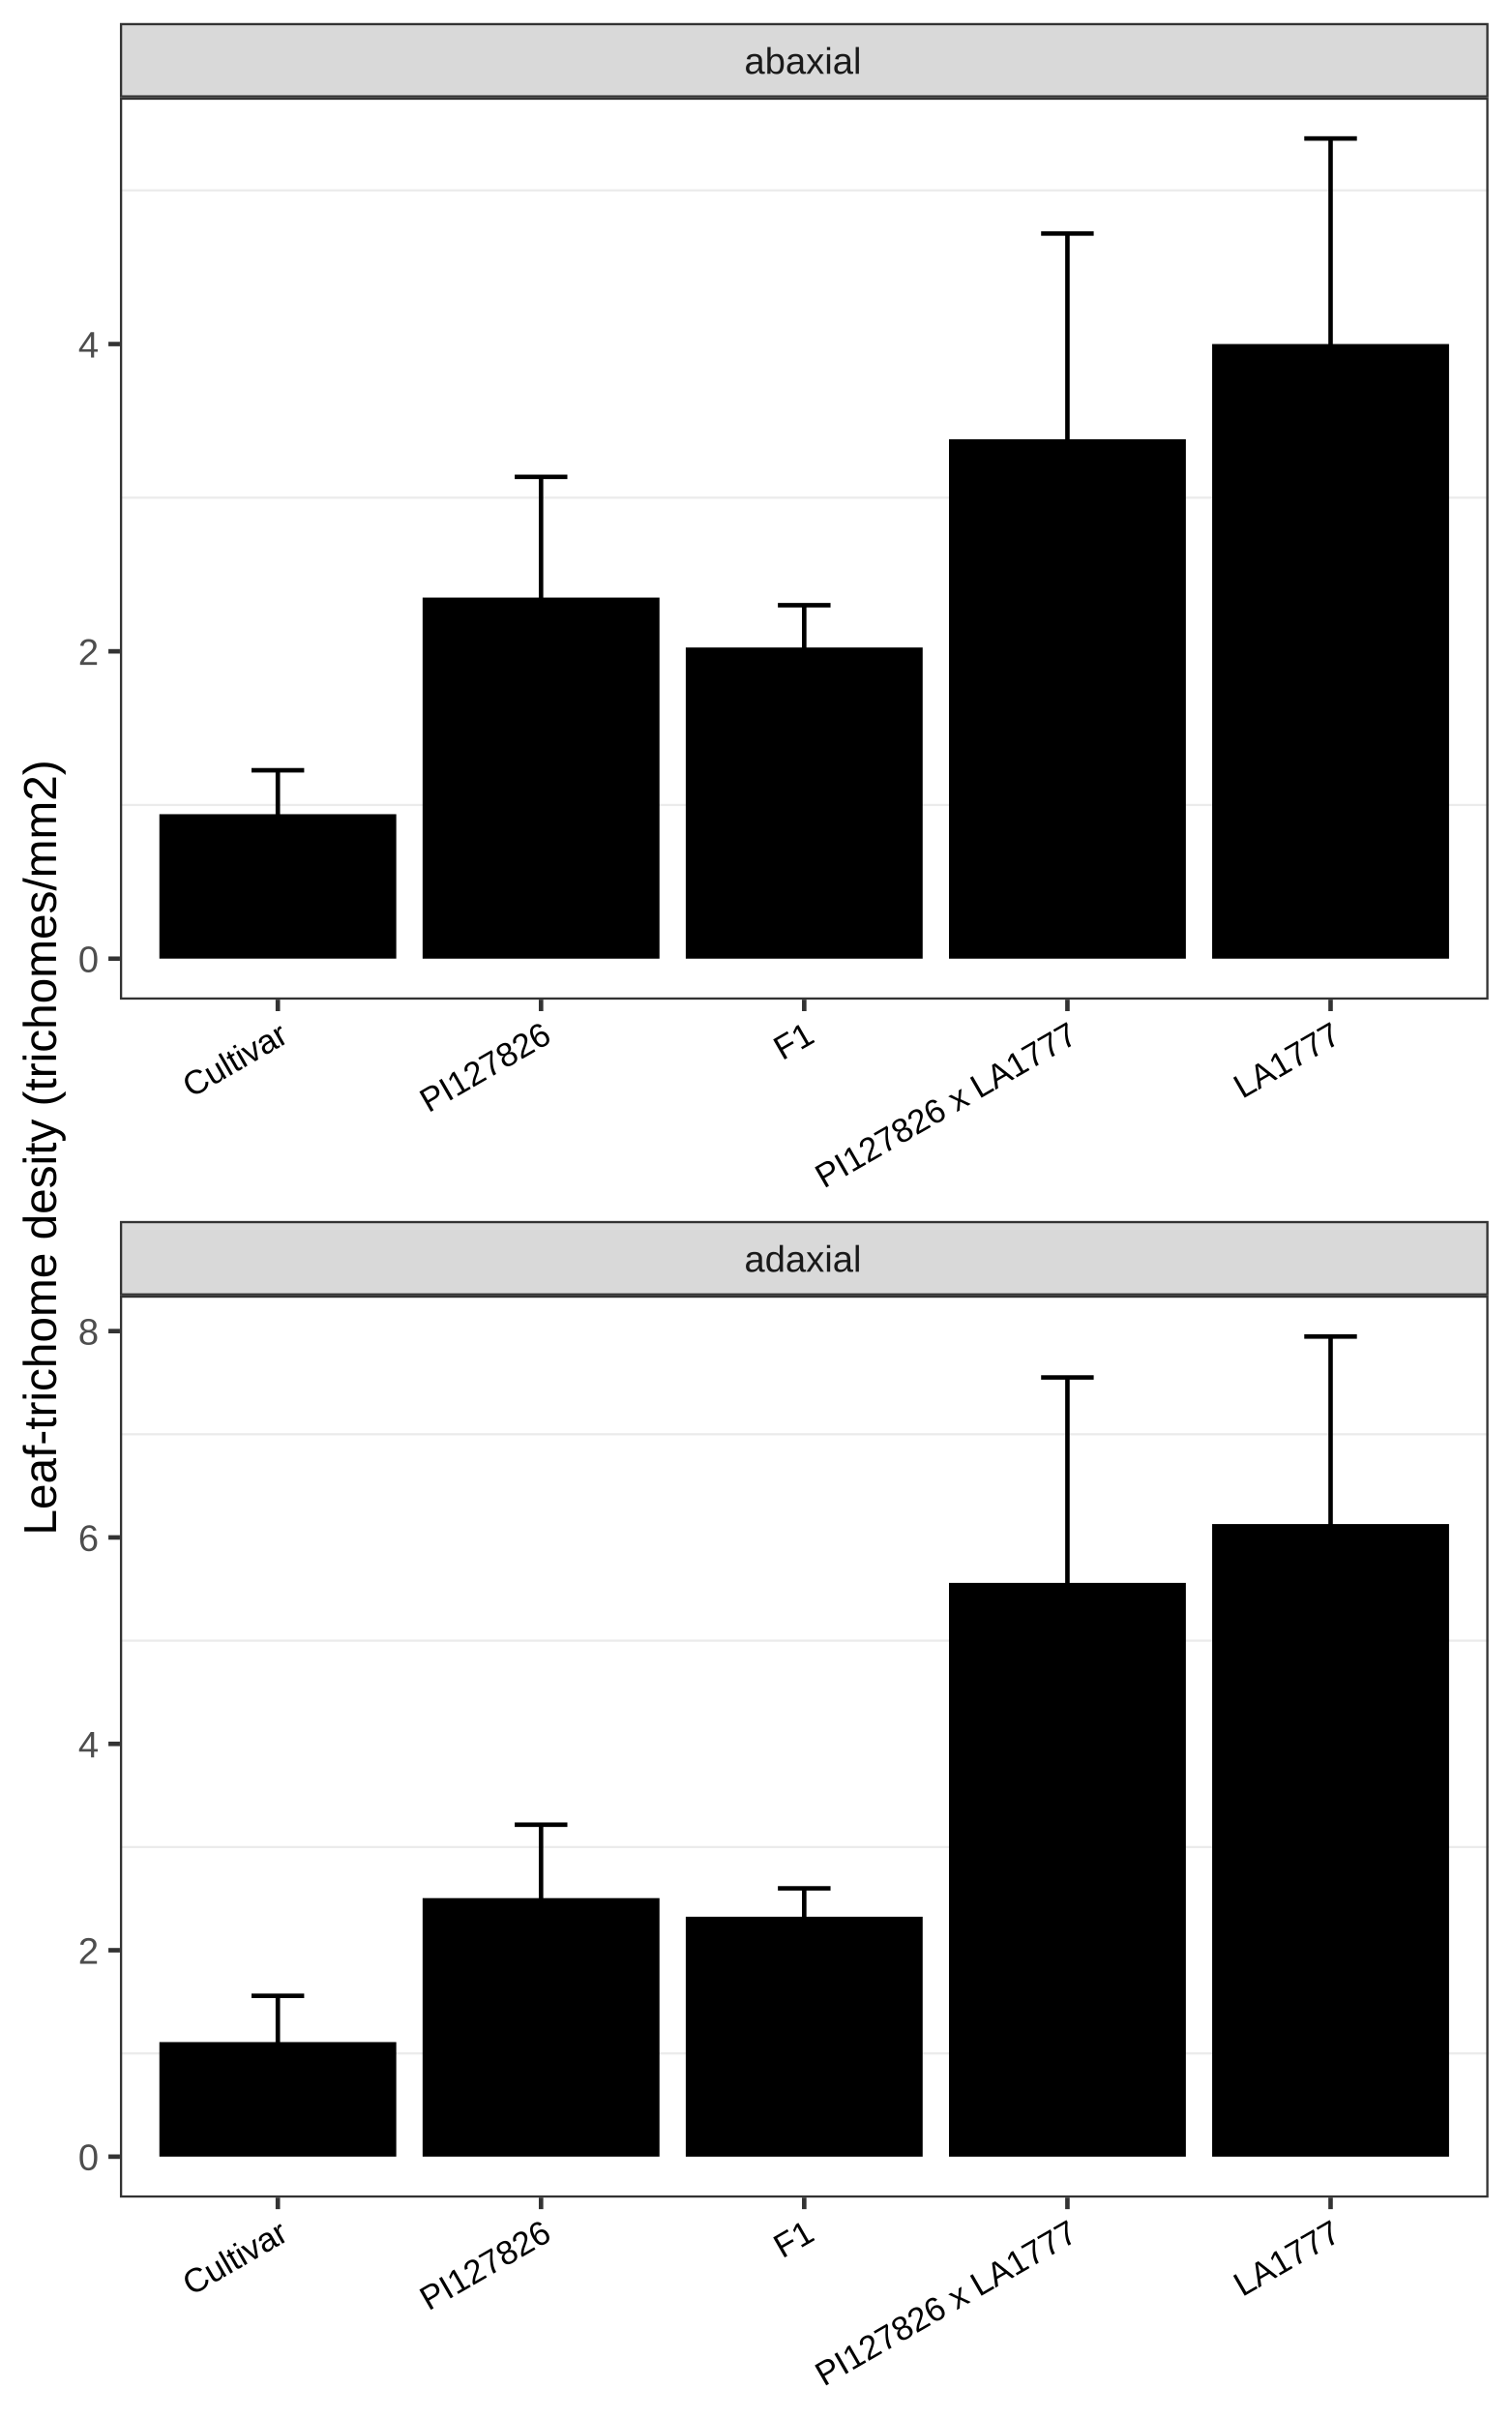
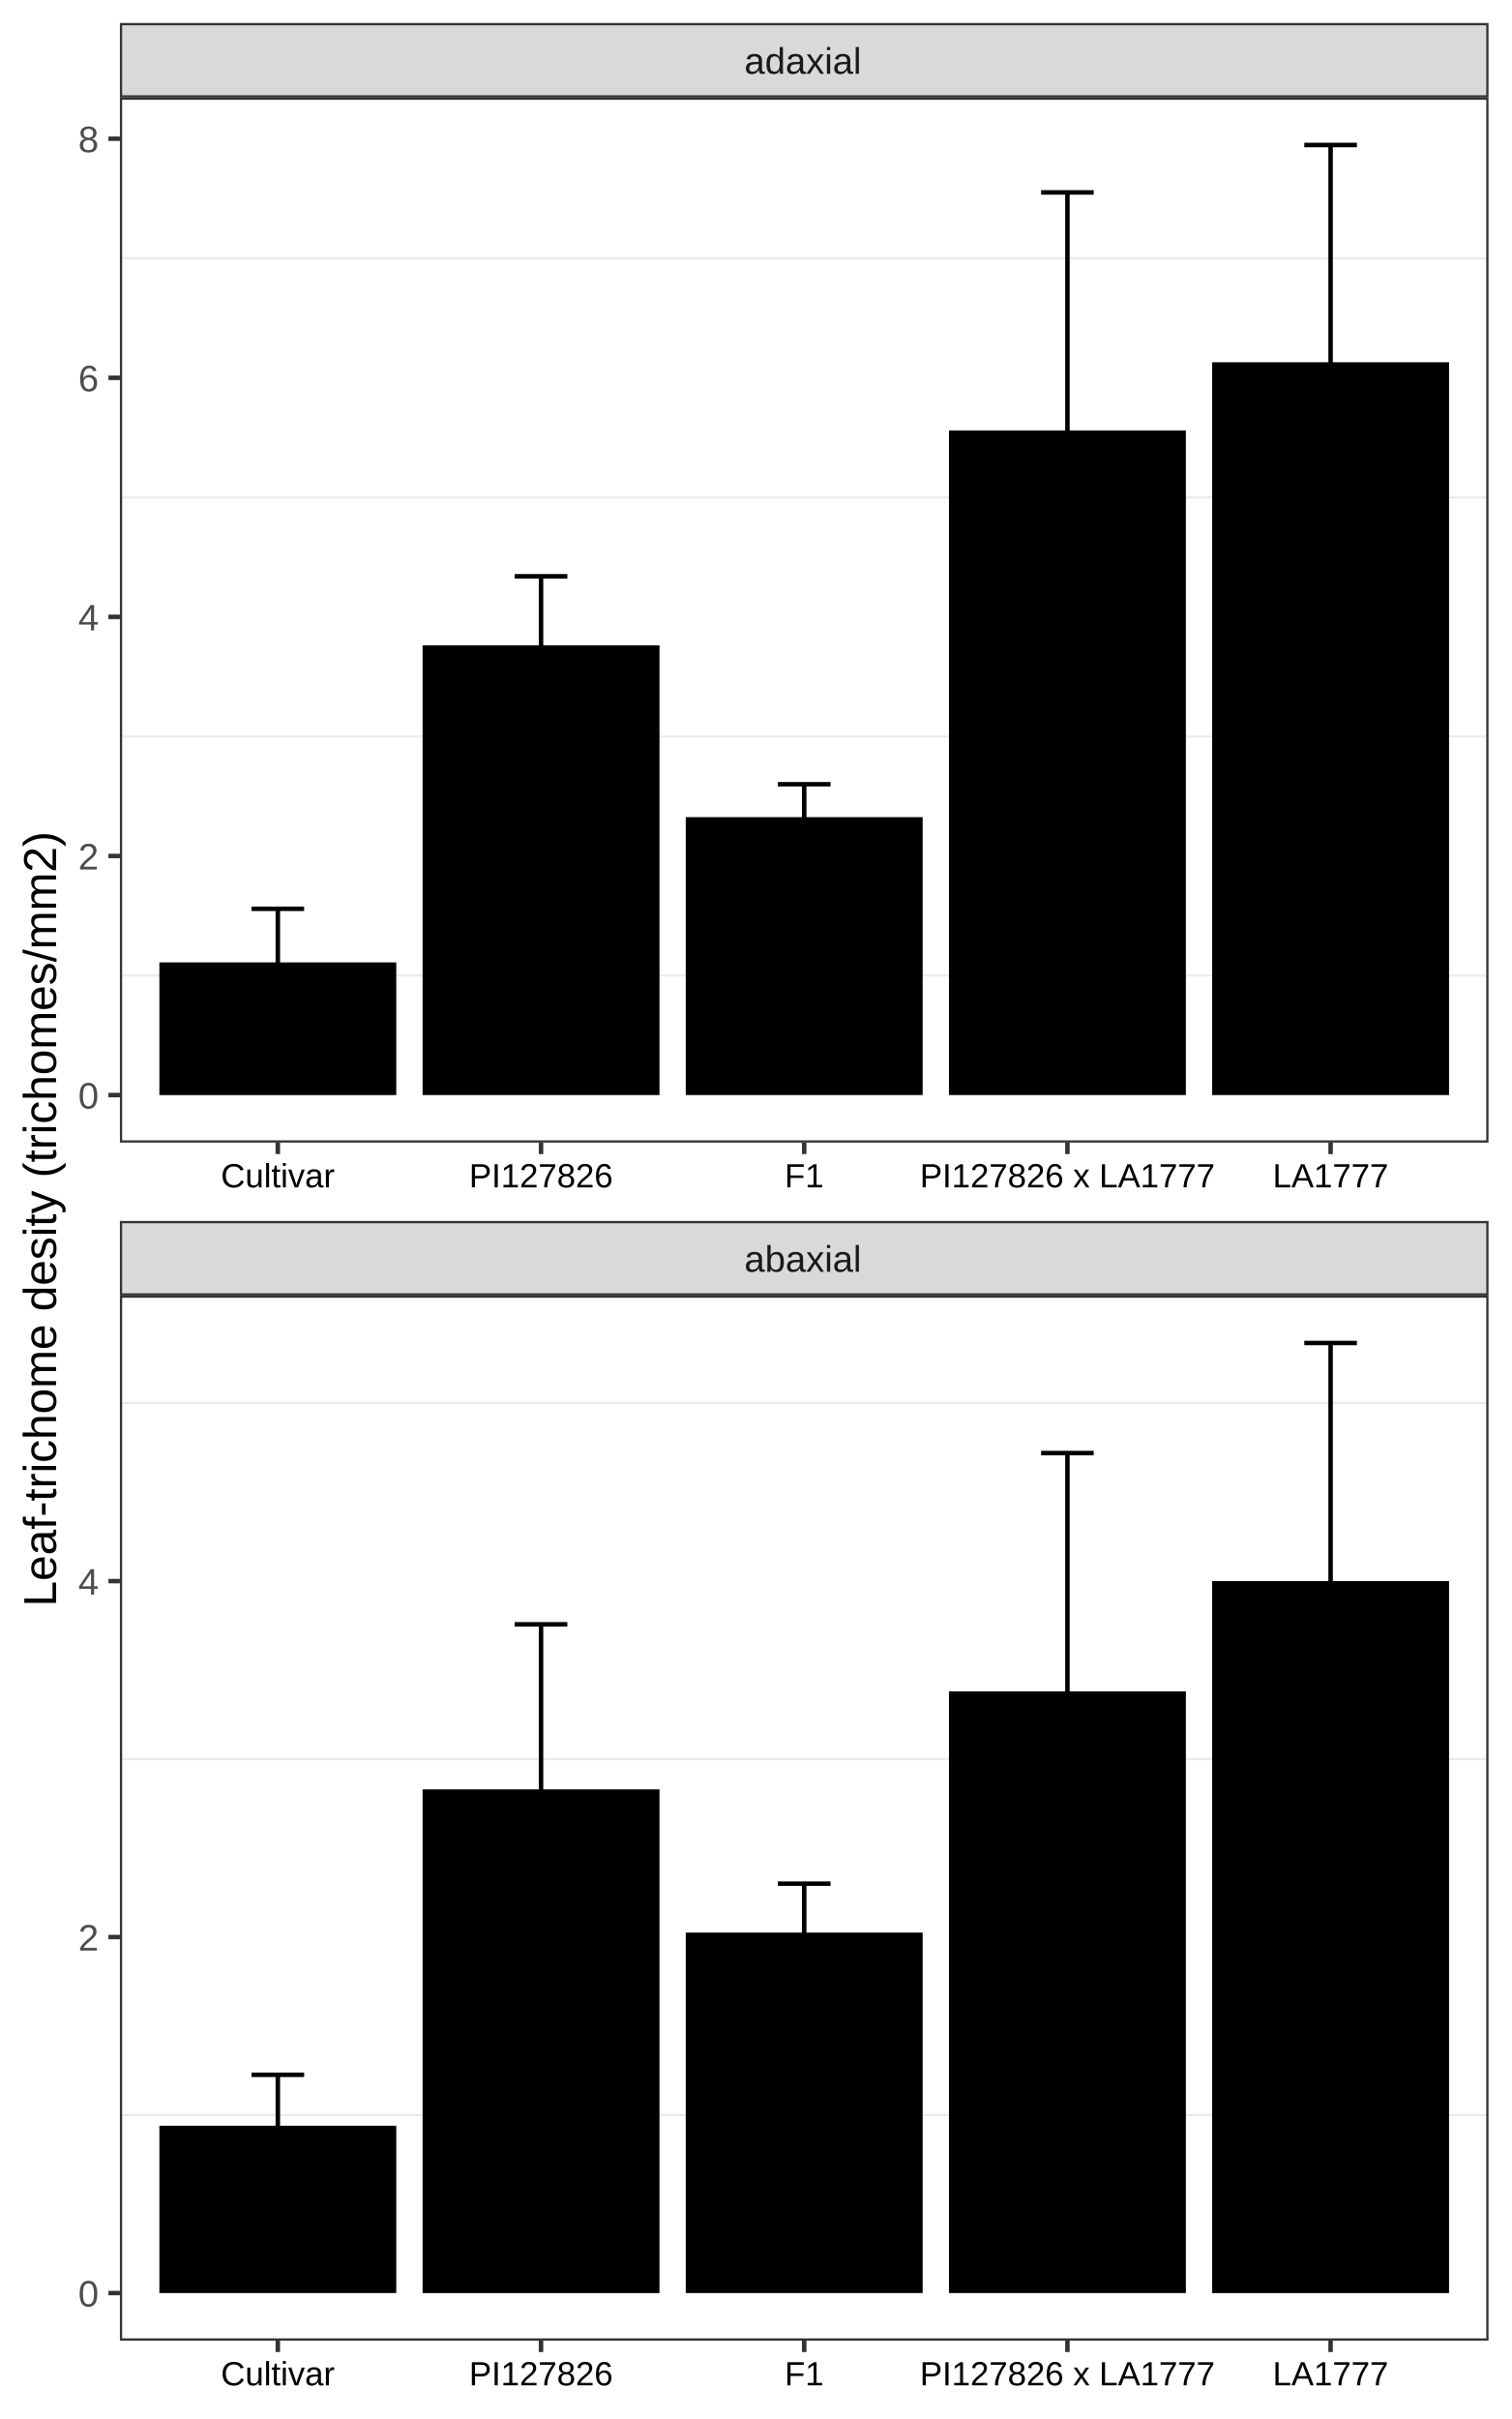
<svg xmlns="http://www.w3.org/2000/svg" viewBox="0 0 360.00 576.00">
  <defs>
    <style type="text/css">
    line, polyline, polygon, path, rect, circle {
      fill: none;
      stroke: #000000;
      stroke-linecap: round;
      stroke-linejoin: round;
      stroke-miterlimit: 10.00;
    }
  </style>
  </defs>
  <rect width="100%" height="100%" style="stroke: none; fill: #FFFFFF;" />
  <rect x="0.00" y="0.00" width="360.00" height="576.00" style="stroke-width: 1.07; stroke: #FFFFFF; fill: #FFFFFF;" />
  <defs>
-     <clipPath id="cpMjguNTZ8MzU0LjUyfDIzOC4wM3wyMy4yMg==">
-       <rect x="28.56" y="23.22" width="325.96" height="214.81" />
+     <clipPath id="cpMjguNTZ8MzU0LjUyfDI3Mi4wNnwyMy4yMg==">
+       <rect x="28.56" y="23.22" width="325.96" height="248.85" />
    </clipPath>
  </defs>
-   <rect x="28.56" y="23.22" width="325.96" height="214.81" style="stroke-width: 1.07; stroke: none; fill: #FFFFFF;" clip-path="url(#cpMjguNTZ8MzU0LjUyfDIzOC4wM3wyMy4yMg==)" />
-   <polyline points="28.56,191.68 354.52,191.68 " style="stroke-width: 0.53; stroke: #EBEBEB; stroke-linecap: butt;" clip-path="url(#cpMjguNTZ8MzU0LjUyfDIzOC4wM3wyMy4yMg==)" />
-   <polyline points="28.56,118.50 354.52,118.50 " style="stroke-width: 0.53; stroke: #EBEBEB; stroke-linecap: butt;" clip-path="url(#cpMjguNTZ8MzU0LjUyfDIzOC4wM3wyMy4yMg==)" />
-   <polyline points="28.56,45.33 354.52,45.33 " style="stroke-width: 0.53; stroke: #EBEBEB; stroke-linecap: butt;" clip-path="url(#cpMjguNTZ8MzU0LjUyfDIzOC4wM3wyMy4yMg==)" />
-   <rect x="37.96" y="193.87" width="56.42" height="34.39" style="stroke-width: 1.07; stroke: none; stroke-linecap: butt; fill: #000000;" clip-path="url(#cpMjguNTZ8MzU0LjUyfDIzOC4wM3wyMy4yMg==)" />
-   <rect x="100.65" y="142.29" width="56.42" height="85.98" style="stroke-width: 1.07; stroke: none; stroke-linecap: butt; fill: #000000;" clip-path="url(#cpMjguNTZ8MzU0LjUyfDIzOC4wM3wyMy4yMg==)" />
-   <rect x="163.33" y="154.18" width="56.42" height="74.09" style="stroke-width: 1.07; stroke: none; stroke-linecap: butt; fill: #000000;" clip-path="url(#cpMjguNTZ8MzU0LjUyfDIzOC4wM3wyMy4yMg==)" />
-   <rect x="226.02" y="104.60" width="56.42" height="123.67" style="stroke-width: 1.07; stroke: none; stroke-linecap: butt; fill: #000000;" clip-path="url(#cpMjguNTZ8MzU0LjUyfDIzOC4wM3wyMy4yMg==)" />
-   <rect x="288.70" y="81.92" width="56.42" height="146.35" style="stroke-width: 1.07; stroke: none; stroke-linecap: butt; fill: #000000;" clip-path="url(#cpMjguNTZ8MzU0LjUyfDIzOC4wM3wyMy4yMg==)" />
-   <polyline points="59.90,183.41 72.44,183.41 " style="stroke-width: 1.07; stroke-linecap: butt;" clip-path="url(#cpMjguNTZ8MzU0LjUyfDIzOC4wM3wyMy4yMg==)" />
-   <polyline points="66.17,183.41 66.17,204.34 " style="stroke-width: 1.07; stroke-linecap: butt;" clip-path="url(#cpMjguNTZ8MzU0LjUyfDIzOC4wM3wyMy4yMg==)" />
-   <polyline points="59.90,204.34 72.44,204.34 " style="stroke-width: 1.07; stroke-linecap: butt;" clip-path="url(#cpMjguNTZ8MzU0LjUyfDIzOC4wM3wyMy4yMg==)" />
-   <polyline points="122.59,113.55 135.13,113.55 " style="stroke-width: 1.07; stroke-linecap: butt;" clip-path="url(#cpMjguNTZ8MzU0LjUyfDIzOC4wM3wyMy4yMg==)" />
-   <polyline points="128.86,113.55 128.86,171.02 " style="stroke-width: 1.07; stroke-linecap: butt;" clip-path="url(#cpMjguNTZ8MzU0LjUyfDIzOC4wM3wyMy4yMg==)" />
-   <polyline points="122.59,171.02 135.13,171.02 " style="stroke-width: 1.07; stroke-linecap: butt;" clip-path="url(#cpMjguNTZ8MzU0LjUyfDIzOC4wM3wyMy4yMg==)" />
-   <polyline points="185.27,144.11 197.81,144.11 " style="stroke-width: 1.07; stroke-linecap: butt;" clip-path="url(#cpMjguNTZ8MzU0LjUyfDIzOC4wM3wyMy4yMg==)" />
-   <polyline points="191.54,144.11 191.54,164.24 " style="stroke-width: 1.07; stroke-linecap: butt;" clip-path="url(#cpMjguNTZ8MzU0LjUyfDIzOC4wM3wyMy4yMg==)" />
-   <polyline points="185.27,164.24 197.81,164.24 " style="stroke-width: 1.07; stroke-linecap: butt;" clip-path="url(#cpMjguNTZ8MzU0LjUyfDIzOC4wM3wyMy4yMg==)" />
-   <polyline points="247.96,55.61 260.49,55.61 " style="stroke-width: 1.07; stroke-linecap: butt;" clip-path="url(#cpMjguNTZ8MzU0LjUyfDIzOC4wM3wyMy4yMg==)" />
-   <polyline points="254.23,55.61 254.23,153.59 " style="stroke-width: 1.07; stroke-linecap: butt;" clip-path="url(#cpMjguNTZ8MzU0LjUyfDIzOC4wM3wyMy4yMg==)" />
-   <polyline points="247.96,153.59 260.49,153.59 " style="stroke-width: 1.07; stroke-linecap: butt;" clip-path="url(#cpMjguNTZ8MzU0LjUyfDIzOC4wM3wyMy4yMg==)" />
-   <polyline points="310.64,32.98 323.18,32.98 " style="stroke-width: 1.07; stroke-linecap: butt;" clip-path="url(#cpMjguNTZ8MzU0LjUyfDIzOC4wM3wyMy4yMg==)" />
-   <polyline points="316.91,32.98 316.91,130.85 " style="stroke-width: 1.07; stroke-linecap: butt;" clip-path="url(#cpMjguNTZ8MzU0LjUyfDIzOC4wM3wyMy4yMg==)" />
-   <polyline points="310.64,130.85 323.18,130.85 " style="stroke-width: 1.07; stroke-linecap: butt;" clip-path="url(#cpMjguNTZ8MzU0LjUyfDIzOC4wM3wyMy4yMg==)" />
-   <rect x="28.56" y="23.22" width="325.96" height="214.81" style="stroke-width: 1.07; stroke: #333333;" clip-path="url(#cpMjguNTZ8MzU0LjUyfDIzOC4wM3wyMy4yMg==)" />
+   <rect x="28.56" y="23.22" width="325.96" height="248.85" style="stroke-width: 1.07; stroke: none; fill: #FFFFFF;" clip-path="url(#cpMjguNTZ8MzU0LjUyfDI3Mi4wNnwyMy4yMg==)" />
+   <polyline points="28.56,232.29 354.52,232.29 " style="stroke-width: 0.53; stroke: #EBEBEB; stroke-linecap: butt;" clip-path="url(#cpMjguNTZ8MzU0LjUyfDI3Mi4wNnwyMy4yMg==)" />
+   <polyline points="28.56,175.36 354.52,175.36 " style="stroke-width: 0.53; stroke: #EBEBEB; stroke-linecap: butt;" clip-path="url(#cpMjguNTZ8MzU0LjUyfDI3Mi4wNnwyMy4yMg==)" />
+   <polyline points="28.56,118.43 354.52,118.43 " style="stroke-width: 0.53; stroke: #EBEBEB; stroke-linecap: butt;" clip-path="url(#cpMjguNTZ8MzU0LjUyfDI3Mi4wNnwyMy4yMg==)" />
+   <polyline points="28.56,61.50 354.52,61.50 " style="stroke-width: 0.53; stroke: #EBEBEB; stroke-linecap: butt;" clip-path="url(#cpMjguNTZ8MzU0LjUyfDI3Mi4wNnwyMy4yMg==)" />
+   <rect x="37.96" y="229.16" width="56.42" height="31.60" style="stroke-width: 1.07; stroke: none; stroke-linecap: butt; fill: #000000;" clip-path="url(#cpMjguNTZ8MzU0LjUyfDI3Mi4wNnwyMy4yMg==)" />
+   <rect x="100.65" y="153.65" width="56.42" height="107.10" style="stroke-width: 1.07; stroke: none; stroke-linecap: butt; fill: #000000;" clip-path="url(#cpMjguNTZ8MzU0LjUyfDI3Mi4wNnwyMy4yMg==)" />
+   <rect x="163.33" y="194.57" width="56.42" height="66.18" style="stroke-width: 1.07; stroke: none; stroke-linecap: butt; fill: #000000;" clip-path="url(#cpMjguNTZ8MzU0LjUyfDI3Mi4wNnwyMy4yMg==)" />
+   <rect x="226.02" y="102.49" width="56.42" height="158.26" style="stroke-width: 1.07; stroke: none; stroke-linecap: butt; fill: #000000;" clip-path="url(#cpMjguNTZ8MzU0LjUyfDI3Mi4wNnwyMy4yMg==)" />
+   <rect x="288.70" y="86.26" width="56.42" height="174.49" style="stroke-width: 1.07; stroke: none; stroke-linecap: butt; fill: #000000;" clip-path="url(#cpMjguNTZ8MzU0LjUyfDI3Mi4wNnwyMy4yMg==)" />
+   <polyline points="59.90,216.40 72.44,216.40 " style="stroke-width: 1.07; stroke-linecap: butt;" clip-path="url(#cpMjguNTZ8MzU0LjUyfDI3Mi4wNnwyMy4yMg==)" />
+   <polyline points="66.17,216.40 66.17,241.91 " style="stroke-width: 1.07; stroke-linecap: butt;" clip-path="url(#cpMjguNTZ8MzU0LjUyfDI3Mi4wNnwyMy4yMg==)" />
+   <polyline points="59.90,241.91 72.44,241.91 " style="stroke-width: 1.07; stroke-linecap: butt;" clip-path="url(#cpMjguNTZ8MzU0LjUyfDI3Mi4wNnwyMy4yMg==)" />
+   <polyline points="185.27,186.74 197.81,186.74 " style="stroke-width: 1.07; stroke-linecap: butt;" clip-path="url(#cpMjguNTZ8MzU0LjUyfDI3Mi4wNnwyMy4yMg==)" />
+   <polyline points="191.54,186.74 191.54,202.40 " style="stroke-width: 1.07; stroke-linecap: butt;" clip-path="url(#cpMjguNTZ8MzU0LjUyfDI3Mi4wNnwyMy4yMg==)" />
+   <polyline points="185.27,202.40 197.81,202.40 " style="stroke-width: 1.07; stroke-linecap: butt;" clip-path="url(#cpMjguNTZ8MzU0LjUyfDI3Mi4wNnwyMy4yMg==)" />
+   <polyline points="310.64,34.53 323.18,34.53 " style="stroke-width: 1.07; stroke-linecap: butt;" clip-path="url(#cpMjguNTZ8MzU0LjUyfDI3Mi4wNnwyMy4yMg==)" />
+   <polyline points="316.91,34.53 316.91,138.00 " style="stroke-width: 1.07; stroke-linecap: butt;" clip-path="url(#cpMjguNTZ8MzU0LjUyfDI3Mi4wNnwyMy4yMg==)" />
+   <polyline points="310.64,138.00 323.18,138.00 " style="stroke-width: 1.07; stroke-linecap: butt;" clip-path="url(#cpMjguNTZ8MzU0LjUyfDI3Mi4wNnwyMy4yMg==)" />
+   <polyline points="122.59,137.23 135.13,137.23 " style="stroke-width: 1.07; stroke-linecap: butt;" clip-path="url(#cpMjguNTZ8MzU0LjUyfDI3Mi4wNnwyMy4yMg==)" />
+   <polyline points="128.86,137.23 128.86,170.08 " style="stroke-width: 1.07; stroke-linecap: butt;" clip-path="url(#cpMjguNTZ8MzU0LjUyfDI3Mi4wNnwyMy4yMg==)" />
+   <polyline points="122.59,170.08 135.13,170.08 " style="stroke-width: 1.07; stroke-linecap: butt;" clip-path="url(#cpMjguNTZ8MzU0LjUyfDI3Mi4wNnwyMy4yMg==)" />
+   <polyline points="247.96,45.82 260.49,45.82 " style="stroke-width: 1.07; stroke-linecap: butt;" clip-path="url(#cpMjguNTZ8MzU0LjUyfDI3Mi4wNnwyMy4yMg==)" />
+   <polyline points="254.23,45.82 254.23,159.16 " style="stroke-width: 1.07; stroke-linecap: butt;" clip-path="url(#cpMjguNTZ8MzU0LjUyfDI3Mi4wNnwyMy4yMg==)" />
+   <polyline points="247.96,159.16 260.49,159.16 " style="stroke-width: 1.07; stroke-linecap: butt;" clip-path="url(#cpMjguNTZ8MzU0LjUyfDI3Mi4wNnwyMy4yMg==)" />
+   <rect x="28.56" y="23.22" width="325.96" height="248.85" style="stroke-width: 1.07; stroke: #333333;" clip-path="url(#cpMjguNTZ8MzU0LjUyfDI3Mi4wNnwyMy4yMg==)" />
  <defs>
    <clipPath id="cpMC4wMHwzNjAuMDB8NTc2LjAwfDAuMDA=">
      <rect x="0.00" y="0.00" width="360.00" height="576.00" />
    </clipPath>
  </defs>
  <defs>
-     <clipPath id="cpMjguNTZ8MzU0LjUyfDUyMy4yOXwzMDguNDg=">
-       <rect x="28.56" y="308.48" width="325.96" height="214.81" />
+     <clipPath id="cpMjguNTZ8MzU0LjUyfDU1Ny4zMnwzMDguNDg=">
+       <rect x="28.56" y="308.48" width="325.96" height="248.85" />
    </clipPath>
  </defs>
-   <rect x="28.56" y="308.48" width="325.96" height="214.81" style="stroke-width: 1.07; stroke: none; fill: #FFFFFF;" clip-path="url(#cpMjguNTZ8MzU0LjUyfDUyMy4yOXwzMDguNDg=)" />
-   <polyline points="28.56,488.95 354.52,488.95 " style="stroke-width: 0.53; stroke: #EBEBEB; stroke-linecap: butt;" clip-path="url(#cpMjguNTZ8MzU0LjUyfDUyMy4yOXwzMDguNDg=)" />
-   <polyline points="28.56,439.81 354.52,439.81 " style="stroke-width: 0.53; stroke: #EBEBEB; stroke-linecap: butt;" clip-path="url(#cpMjguNTZ8MzU0LjUyfDUyMy4yOXwzMDguNDg=)" />
-   <polyline points="28.56,390.67 354.52,390.67 " style="stroke-width: 0.53; stroke: #EBEBEB; stroke-linecap: butt;" clip-path="url(#cpMjguNTZ8MzU0LjUyfDUyMy4yOXwzMDguNDg=)" />
-   <polyline points="28.56,341.52 354.52,341.52 " style="stroke-width: 0.53; stroke: #EBEBEB; stroke-linecap: butt;" clip-path="url(#cpMjguNTZ8MzU0LjUyfDUyMy4yOXwzMDguNDg=)" />
-   <rect x="37.96" y="486.25" width="56.42" height="27.27" style="stroke-width: 1.07; stroke: none; stroke-linecap: butt; fill: #000000;" clip-path="url(#cpMjguNTZ8MzU0LjUyfDUyMy4yOXwzMDguNDg=)" />
-   <rect x="100.65" y="451.97" width="56.42" height="61.55" style="stroke-width: 1.07; stroke: none; stroke-linecap: butt; fill: #000000;" clip-path="url(#cpMjguNTZ8MzU0LjUyfDUyMy4yOXwzMDguNDg=)" />
-   <rect x="163.33" y="456.40" width="56.42" height="57.13" style="stroke-width: 1.07; stroke: none; stroke-linecap: butt; fill: #000000;" clip-path="url(#cpMjguNTZ8MzU0LjUyfDUyMy4yOXwzMDguNDg=)" />
-   <rect x="226.02" y="376.91" width="56.42" height="136.62" style="stroke-width: 1.07; stroke: none; stroke-linecap: butt; fill: #000000;" clip-path="url(#cpMjguNTZ8MzU0LjUyfDUyMy4yOXwzMDguNDg=)" />
-   <rect x="288.70" y="362.90" width="56.42" height="150.63" style="stroke-width: 1.07; stroke: none; stroke-linecap: butt; fill: #000000;" clip-path="url(#cpMjguNTZ8MzU0LjUyfDUyMy4yOXwzMDguNDg=)" />
-   <polyline points="59.90,475.24 72.44,475.24 " style="stroke-width: 1.07; stroke-linecap: butt;" clip-path="url(#cpMjguNTZ8MzU0LjUyfDUyMy4yOXwzMDguNDg=)" />
-   <polyline points="66.17,475.24 66.17,497.26 " style="stroke-width: 1.07; stroke-linecap: butt;" clip-path="url(#cpMjguNTZ8MzU0LjUyfDUyMy4yOXwzMDguNDg=)" />
-   <polyline points="59.90,497.26 72.44,497.26 " style="stroke-width: 1.07; stroke-linecap: butt;" clip-path="url(#cpMjguNTZ8MzU0LjUyfDUyMy4yOXwzMDguNDg=)" />
-   <polyline points="122.59,434.49 135.13,434.49 " style="stroke-width: 1.07; stroke-linecap: butt;" clip-path="url(#cpMjguNTZ8MzU0LjUyfDUyMy4yOXwzMDguNDg=)" />
-   <polyline points="128.86,434.49 128.86,469.45 " style="stroke-width: 1.07; stroke-linecap: butt;" clip-path="url(#cpMjguNTZ8MzU0LjUyfDUyMy4yOXwzMDguNDg=)" />
-   <polyline points="122.59,469.45 135.13,469.45 " style="stroke-width: 1.07; stroke-linecap: butt;" clip-path="url(#cpMjguNTZ8MzU0LjUyfDUyMy4yOXwzMDguNDg=)" />
-   <polyline points="185.27,449.64 197.81,449.64 " style="stroke-width: 1.07; stroke-linecap: butt;" clip-path="url(#cpMjguNTZ8MzU0LjUyfDUyMy4yOXwzMDguNDg=)" />
-   <polyline points="191.54,449.64 191.54,463.15 " style="stroke-width: 1.07; stroke-linecap: butt;" clip-path="url(#cpMjguNTZ8MzU0LjUyfDUyMy4yOXwzMDguNDg=)" />
-   <polyline points="185.27,463.15 197.81,463.15 " style="stroke-width: 1.07; stroke-linecap: butt;" clip-path="url(#cpMjguNTZ8MzU0LjUyfDUyMy4yOXwzMDguNDg=)" />
-   <polyline points="247.96,327.99 260.49,327.99 " style="stroke-width: 1.07; stroke-linecap: butt;" clip-path="url(#cpMjguNTZ8MzU0LjUyfDUyMy4yOXwzMDguNDg=)" />
-   <polyline points="254.23,327.99 254.23,425.82 " style="stroke-width: 1.07; stroke-linecap: butt;" clip-path="url(#cpMjguNTZ8MzU0LjUyfDUyMy4yOXwzMDguNDg=)" />
-   <polyline points="247.96,425.82 260.49,425.82 " style="stroke-width: 1.07; stroke-linecap: butt;" clip-path="url(#cpMjguNTZ8MzU0LjUyfDUyMy4yOXwzMDguNDg=)" />
-   <polyline points="310.64,318.24 323.18,318.24 " style="stroke-width: 1.07; stroke-linecap: butt;" clip-path="url(#cpMjguNTZ8MzU0LjUyfDUyMy4yOXwzMDguNDg=)" />
-   <polyline points="316.91,318.24 316.91,407.56 " style="stroke-width: 1.07; stroke-linecap: butt;" clip-path="url(#cpMjguNTZ8MzU0LjUyfDUyMy4yOXwzMDguNDg=)" />
-   <polyline points="310.64,407.56 323.18,407.56 " style="stroke-width: 1.07; stroke-linecap: butt;" clip-path="url(#cpMjguNTZ8MzU0LjUyfDUyMy4yOXwzMDguNDg=)" />
-   <rect x="28.56" y="308.48" width="325.96" height="214.81" style="stroke-width: 1.07; stroke: #333333;" clip-path="url(#cpMjguNTZ8MzU0LjUyfDUyMy4yOXwzMDguNDg=)" />
+   <rect x="28.56" y="308.48" width="325.96" height="248.85" style="stroke-width: 1.07; stroke: none; fill: #FFFFFF;" clip-path="url(#cpMjguNTZ8MzU0LjUyfDU1Ny4zMnwzMDguNDg=)" />
+   <polyline points="28.56,503.63 354.52,503.63 " style="stroke-width: 0.53; stroke: #EBEBEB; stroke-linecap: butt;" clip-path="url(#cpMjguNTZ8MzU0LjUyfDU1Ny4zMnwzMDguNDg=)" />
+   <polyline points="28.56,418.86 354.52,418.86 " style="stroke-width: 0.53; stroke: #EBEBEB; stroke-linecap: butt;" clip-path="url(#cpMjguNTZ8MzU0LjUyfDU1Ny4zMnwzMDguNDg=)" />
+   <polyline points="28.56,334.09 354.52,334.09 " style="stroke-width: 0.53; stroke: #EBEBEB; stroke-linecap: butt;" clip-path="url(#cpMjguNTZ8MzU0LjUyfDU1Ny4zMnwzMDguNDg=)" />
+   <rect x="37.96" y="506.17" width="56.42" height="39.84" style="stroke-width: 1.07; stroke: none; stroke-linecap: butt; fill: #000000;" clip-path="url(#cpMjguNTZ8MzU0LjUyfDU1Ny4zMnwzMDguNDg=)" />
+   <rect x="100.65" y="426.07" width="56.42" height="119.95" style="stroke-width: 1.07; stroke: none; stroke-linecap: butt; fill: #000000;" clip-path="url(#cpMjguNTZ8MzU0LjUyfDU1Ny4zMnwzMDguNDg=)" />
+   <rect x="163.33" y="460.18" width="56.42" height="85.83" style="stroke-width: 1.07; stroke: none; stroke-linecap: butt; fill: #000000;" clip-path="url(#cpMjguNTZ8MzU0LjUyfDU1Ny4zMnwzMDguNDg=)" />
+   <rect x="226.02" y="402.75" width="56.42" height="143.26" style="stroke-width: 1.07; stroke: none; stroke-linecap: butt; fill: #000000;" clip-path="url(#cpMjguNTZ8MzU0LjUyfDU1Ny4zMnwzMDguNDg=)" />
+   <rect x="288.70" y="376.48" width="56.42" height="169.54" style="stroke-width: 1.07; stroke: none; stroke-linecap: butt; fill: #000000;" clip-path="url(#cpMjguNTZ8MzU0LjUyfDU1Ny4zMnwzMDguNDg=)" />
+   <polyline points="59.90,494.05 72.44,494.05 " style="stroke-width: 1.07; stroke-linecap: butt;" clip-path="url(#cpMjguNTZ8MzU0LjUyfDU1Ny4zMnwzMDguNDg=)" />
+   <polyline points="66.17,494.05 66.17,518.30 " style="stroke-width: 1.07; stroke-linecap: butt;" clip-path="url(#cpMjguNTZ8MzU0LjUyfDU1Ny4zMnwzMDguNDg=)" />
+   <polyline points="59.90,518.30 72.44,518.30 " style="stroke-width: 1.07; stroke-linecap: butt;" clip-path="url(#cpMjguNTZ8MzU0LjUyfDU1Ny4zMnwzMDguNDg=)" />
+   <polyline points="185.27,448.53 197.81,448.53 " style="stroke-width: 1.07; stroke-linecap: butt;" clip-path="url(#cpMjguNTZ8MzU0LjUyfDU1Ny4zMnwzMDguNDg=)" />
+   <polyline points="191.54,448.53 191.54,471.84 " style="stroke-width: 1.07; stroke-linecap: butt;" clip-path="url(#cpMjguNTZ8MzU0LjUyfDU1Ny4zMnwzMDguNDg=)" />
+   <polyline points="185.27,471.84 197.81,471.84 " style="stroke-width: 1.07; stroke-linecap: butt;" clip-path="url(#cpMjguNTZ8MzU0LjUyfDU1Ny4zMnwzMDguNDg=)" />
+   <polyline points="310.64,319.79 323.18,319.79 " style="stroke-width: 1.07; stroke-linecap: butt;" clip-path="url(#cpMjguNTZ8MzU0LjUyfDU1Ny4zMnwzMDguNDg=)" />
+   <polyline points="316.91,319.79 316.91,433.17 " style="stroke-width: 1.07; stroke-linecap: butt;" clip-path="url(#cpMjguNTZ8MzU0LjUyfDU1Ny4zMnwzMDguNDg=)" />
+   <polyline points="310.64,433.17 323.18,433.17 " style="stroke-width: 1.07; stroke-linecap: butt;" clip-path="url(#cpMjguNTZ8MzU0LjUyfDU1Ny4zMnwzMDguNDg=)" />
+   <polyline points="122.59,386.78 135.13,386.78 " style="stroke-width: 1.07; stroke-linecap: butt;" clip-path="url(#cpMjguNTZ8MzU0LjUyfDU1Ny4zMnwzMDguNDg=)" />
+   <polyline points="128.86,386.78 128.86,465.35 " style="stroke-width: 1.07; stroke-linecap: butt;" clip-path="url(#cpMjguNTZ8MzU0LjUyfDU1Ny4zMnwzMDguNDg=)" />
+   <polyline points="122.59,465.35 135.13,465.35 " style="stroke-width: 1.07; stroke-linecap: butt;" clip-path="url(#cpMjguNTZ8MzU0LjUyfDU1Ny4zMnwzMDguNDg=)" />
+   <polyline points="247.96,346.00 260.49,346.00 " style="stroke-width: 1.07; stroke-linecap: butt;" clip-path="url(#cpMjguNTZ8MzU0LjUyfDU1Ny4zMnwzMDguNDg=)" />
+   <polyline points="254.23,346.00 254.23,459.51 " style="stroke-width: 1.07; stroke-linecap: butt;" clip-path="url(#cpMjguNTZ8MzU0LjUyfDU1Ny4zMnwzMDguNDg=)" />
+   <polyline points="247.96,459.51 260.49,459.51 " style="stroke-width: 1.07; stroke-linecap: butt;" clip-path="url(#cpMjguNTZ8MzU0LjUyfDU1Ny4zMnwzMDguNDg=)" />
+   <rect x="28.56" y="308.48" width="325.96" height="248.85" style="stroke-width: 1.07; stroke: #333333;" clip-path="url(#cpMjguNTZ8MzU0LjUyfDU1Ny4zMnwzMDguNDg=)" />
  <defs>
    <clipPath id="cpMC4wMHwzNjAuMDB8NTc2LjAwfDAuMDA=">
      <rect x="0.00" y="0.00" width="360.00" height="576.00" />
    </clipPath>
  </defs>
  <defs>
    <clipPath id="cpMjguNTZ8MzU0LjUyfDMwOC40OHwyOTAuNzQ=">
      <rect x="28.56" y="290.74" width="325.96" height="17.74" />
    </clipPath>
  </defs>
  <rect x="28.56" y="290.74" width="325.96" height="17.74" style="stroke-width: 1.07; stroke: #333333; fill: #D9D9D9;" clip-path="url(#cpMjguNTZ8MzU0LjUyfDMwOC40OHwyOTAuNzQ=)" />
  <g clip-path="url(#cpMjguNTZ8MzU0LjUyfDMwOC40OHwyOTAuNzQ=)">
-     <text x="177.28" y="302.83" style="font-size: 8.80px; fill: #1A1A1A; font-family: Arial;" textLength="28.52px" lengthAdjust="spacingAndGlyphs">adaxial</text>
+     <text x="177.28" y="302.83" style="font-size: 8.80px; fill: #1A1A1A; font-family: Arial;" textLength="28.52px" lengthAdjust="spacingAndGlyphs">abaxial</text>
  </g>
  <defs>
    <clipPath id="cpMC4wMHwzNjAuMDB8NTc2LjAwfDAuMDA=">
      <rect x="0.00" y="0.00" width="360.00" height="576.00" />
    </clipPath>
  </defs>
  <defs>
    <clipPath id="cpMjguNTZ8MzU0LjUyfDIzLjIyfDUuNDg=">
      <rect x="28.56" y="5.48" width="325.96" height="17.74" />
    </clipPath>
  </defs>
  <rect x="28.56" y="5.48" width="325.96" height="17.74" style="stroke-width: 1.07; stroke: #333333; fill: #D9D9D9;" clip-path="url(#cpMjguNTZ8MzU0LjUyfDIzLjIyfDUuNDg=)" />
  <g clip-path="url(#cpMjguNTZ8MzU0LjUyfDIzLjIyfDUuNDg=)">
-     <text x="177.28" y="17.57" style="font-size: 8.80px; fill: #1A1A1A; font-family: Arial;" textLength="28.52px" lengthAdjust="spacingAndGlyphs">abaxial</text>
+     <text x="177.28" y="17.57" style="font-size: 8.80px; fill: #1A1A1A; font-family: Arial;" textLength="28.52px" lengthAdjust="spacingAndGlyphs">adaxial</text>
  </g>
  <defs>
    <clipPath id="cpMC4wMHwzNjAuMDB8NTc2LjAwfDAuMDA=">
      <rect x="0.00" y="0.00" width="360.00" height="576.00" />
    </clipPath>
  </defs>
-   <polyline points="66.17,526.03 66.17,523.29 " style="stroke-width: 1.07; stroke: #333333; stroke-linecap: butt;" clip-path="url(#cpMC4wMHwzNjAuMDB8NTc2LjAwfDAuMDA=)" />
-   <polyline points="128.86,526.03 128.86,523.29 " style="stroke-width: 1.07; stroke: #333333; stroke-linecap: butt;" clip-path="url(#cpMC4wMHwzNjAuMDB8NTc2LjAwfDAuMDA=)" />
-   <polyline points="191.54,526.03 191.54,523.29 " style="stroke-width: 1.07; stroke: #333333; stroke-linecap: butt;" clip-path="url(#cpMC4wMHwzNjAuMDB8NTc2LjAwfDAuMDA=)" />
-   <polyline points="254.23,526.03 254.23,523.29 " style="stroke-width: 1.07; stroke: #333333; stroke-linecap: butt;" clip-path="url(#cpMC4wMHwzNjAuMDB8NTc2LjAwfDAuMDA=)" />
-   <polyline points="316.91,526.03 316.91,523.29 " style="stroke-width: 1.07; stroke: #333333; stroke-linecap: butt;" clip-path="url(#cpMC4wMHwzNjAuMDB8NTc2LjAwfDAuMDA=)" />
+   <polyline points="66.17,560.06 66.17,557.32 " style="stroke-width: 1.07; stroke: #333333; stroke-linecap: butt;" clip-path="url(#cpMC4wMHwzNjAuMDB8NTc2LjAwfDAuMDA=)" />
+   <polyline points="128.86,560.06 128.86,557.32 " style="stroke-width: 1.07; stroke: #333333; stroke-linecap: butt;" clip-path="url(#cpMC4wMHwzNjAuMDB8NTc2LjAwfDAuMDA=)" />
+   <polyline points="191.54,560.06 191.54,557.32 " style="stroke-width: 1.07; stroke: #333333; stroke-linecap: butt;" clip-path="url(#cpMC4wMHwzNjAuMDB8NTc2LjAwfDAuMDA=)" />
+   <polyline points="254.23,560.06 254.23,557.32 " style="stroke-width: 1.07; stroke: #333333; stroke-linecap: butt;" clip-path="url(#cpMC4wMHwzNjAuMDB8NTc2LjAwfDAuMDA=)" />
+   <polyline points="316.91,560.06 316.91,557.32 " style="stroke-width: 1.07; stroke: #333333; stroke-linecap: butt;" clip-path="url(#cpMC4wMHwzNjAuMDB8NTc2LjAwfDAuMDA=)" />
  <g clip-path="url(#cpMC4wMHwzNjAuMDB8NTc2LjAwfDAuMDA=)">
-     <text transform="translate(45.56,546.75) rotate(-30)" style="font-size: 8.00px; font-family: Arial;" textLength="27.12px" lengthAdjust="spacingAndGlyphs">Cultivar</text>
+     <text x="52.61" y="567.99" style="font-size: 8.00px; font-family: Arial;" textLength="27.12px" lengthAdjust="spacingAndGlyphs">Cultivar</text>
  </g>
  <g clip-path="url(#cpMC4wMHwzNjAuMDB8NTc2LjAwfDAuMDA=)">
-     <text transform="translate(102.06,550.31) rotate(-30)" style="font-size: 8.00px; font-family: Arial;" textLength="34.25px" lengthAdjust="spacingAndGlyphs">PI127826</text>
+     <text x="111.73" y="567.99" style="font-size: 8.00px; font-family: Arial;" textLength="34.25px" lengthAdjust="spacingAndGlyphs">PI127826</text>
  </g>
  <g clip-path="url(#cpMC4wMHwzNjAuMDB8NTc2LjAwfDAuMDA=)">
-     <text transform="translate(186.32,537.86) rotate(-30)" style="font-size: 8.00px; font-family: Arial;" textLength="9.34px" lengthAdjust="spacingAndGlyphs">F1</text>
+     <text x="186.87" y="567.99" style="font-size: 8.00px; font-family: Arial;" textLength="9.34px" lengthAdjust="spacingAndGlyphs">F1</text>
  </g>
  <g clip-path="url(#cpMC4wMHwzNjAuMDB8NTc2LjAwfDAuMDA=)">
-     <text transform="translate(196.23,568.33) rotate(-30)" style="font-size: 8.00px; font-family: Arial;" textLength="70.28px" lengthAdjust="spacingAndGlyphs">PI127826 x LA1777</text>
+     <text x="219.09" y="567.99" style="font-size: 8.00px; font-family: Arial;" textLength="70.28px" lengthAdjust="spacingAndGlyphs">PI127826 x LA1777</text>
  </g>
  <g clip-path="url(#cpMC4wMHwzNjAuMDB8NTc2LjAwfDAuMDA=)">
-     <text transform="translate(295.89,546.98) rotate(-30)" style="font-size: 8.00px; font-family: Arial;" textLength="27.58px" lengthAdjust="spacingAndGlyphs">LA1777</text>
+     <text x="303.12" y="567.99" style="font-size: 8.00px; font-family: Arial;" textLength="27.58px" lengthAdjust="spacingAndGlyphs">LA1777</text>
  </g>
-   <polyline points="66.17,240.77 66.17,238.03 " style="stroke-width: 1.07; stroke: #333333; stroke-linecap: butt;" clip-path="url(#cpMC4wMHwzNjAuMDB8NTc2LjAwfDAuMDA=)" />
-   <polyline points="128.86,240.77 128.86,238.03 " style="stroke-width: 1.07; stroke: #333333; stroke-linecap: butt;" clip-path="url(#cpMC4wMHwzNjAuMDB8NTc2LjAwfDAuMDA=)" />
-   <polyline points="191.54,240.77 191.54,238.03 " style="stroke-width: 1.07; stroke: #333333; stroke-linecap: butt;" clip-path="url(#cpMC4wMHwzNjAuMDB8NTc2LjAwfDAuMDA=)" />
-   <polyline points="254.23,240.77 254.23,238.03 " style="stroke-width: 1.07; stroke: #333333; stroke-linecap: butt;" clip-path="url(#cpMC4wMHwzNjAuMDB8NTc2LjAwfDAuMDA=)" />
-   <polyline points="316.91,240.77 316.91,238.03 " style="stroke-width: 1.07; stroke: #333333; stroke-linecap: butt;" clip-path="url(#cpMC4wMHwzNjAuMDB8NTc2LjAwfDAuMDA=)" />
+   <polyline points="66.17,274.80 66.17,272.06 " style="stroke-width: 1.07; stroke: #333333; stroke-linecap: butt;" clip-path="url(#cpMC4wMHwzNjAuMDB8NTc2LjAwfDAuMDA=)" />
+   <polyline points="128.86,274.80 128.86,272.06 " style="stroke-width: 1.07; stroke: #333333; stroke-linecap: butt;" clip-path="url(#cpMC4wMHwzNjAuMDB8NTc2LjAwfDAuMDA=)" />
+   <polyline points="191.54,274.80 191.54,272.06 " style="stroke-width: 1.07; stroke: #333333; stroke-linecap: butt;" clip-path="url(#cpMC4wMHwzNjAuMDB8NTc2LjAwfDAuMDA=)" />
+   <polyline points="254.23,274.80 254.23,272.06 " style="stroke-width: 1.07; stroke: #333333; stroke-linecap: butt;" clip-path="url(#cpMC4wMHwzNjAuMDB8NTc2LjAwfDAuMDA=)" />
+   <polyline points="316.91,274.80 316.91,272.06 " style="stroke-width: 1.07; stroke: #333333; stroke-linecap: butt;" clip-path="url(#cpMC4wMHwzNjAuMDB8NTc2LjAwfDAuMDA=)" />
  <g clip-path="url(#cpMC4wMHwzNjAuMDB8NTc2LjAwfDAuMDA=)">
-     <text transform="translate(45.56,261.49) rotate(-30)" style="font-size: 8.00px; font-family: Arial;" textLength="27.12px" lengthAdjust="spacingAndGlyphs">Cultivar</text>
+     <text x="52.61" y="282.73" style="font-size: 8.00px; font-family: Arial;" textLength="27.12px" lengthAdjust="spacingAndGlyphs">Cultivar</text>
  </g>
  <g clip-path="url(#cpMC4wMHwzNjAuMDB8NTc2LjAwfDAuMDA=)">
-     <text transform="translate(102.06,265.05) rotate(-30)" style="font-size: 8.00px; font-family: Arial;" textLength="34.25px" lengthAdjust="spacingAndGlyphs">PI127826</text>
+     <text x="111.73" y="282.73" style="font-size: 8.00px; font-family: Arial;" textLength="34.25px" lengthAdjust="spacingAndGlyphs">PI127826</text>
  </g>
  <g clip-path="url(#cpMC4wMHwzNjAuMDB8NTc2LjAwfDAuMDA=)">
-     <text transform="translate(186.32,252.60) rotate(-30)" style="font-size: 8.00px; font-family: Arial;" textLength="9.34px" lengthAdjust="spacingAndGlyphs">F1</text>
+     <text x="186.87" y="282.73" style="font-size: 8.00px; font-family: Arial;" textLength="9.34px" lengthAdjust="spacingAndGlyphs">F1</text>
  </g>
  <g clip-path="url(#cpMC4wMHwzNjAuMDB8NTc2LjAwfDAuMDA=)">
-     <text transform="translate(196.23,283.07) rotate(-30)" style="font-size: 8.00px; font-family: Arial;" textLength="70.28px" lengthAdjust="spacingAndGlyphs">PI127826 x LA1777</text>
+     <text x="219.09" y="282.73" style="font-size: 8.00px; font-family: Arial;" textLength="70.28px" lengthAdjust="spacingAndGlyphs">PI127826 x LA1777</text>
  </g>
  <g clip-path="url(#cpMC4wMHwzNjAuMDB8NTc2LjAwfDAuMDA=)">
-     <text transform="translate(295.89,261.72) rotate(-30)" style="font-size: 8.00px; font-family: Arial;" textLength="27.58px" lengthAdjust="spacingAndGlyphs">LA1777</text>
+     <text x="303.12" y="282.73" style="font-size: 8.00px; font-family: Arial;" textLength="27.58px" lengthAdjust="spacingAndGlyphs">LA1777</text>
  </g>
  <g clip-path="url(#cpMC4wMHwzNjAuMDB8NTc2LjAwfDAuMDA=)">
-     <text x="18.63" y="231.48" style="font-size: 8.80px; fill: #4D4D4D; font-family: Arial;" textLength="5.01px" lengthAdjust="spacingAndGlyphs">0</text>
+     <text x="18.63" y="263.97" style="font-size: 8.80px; fill: #4D4D4D; font-family: Arial;" textLength="5.01px" lengthAdjust="spacingAndGlyphs">0</text>
  </g>
  <g clip-path="url(#cpMC4wMHwzNjAuMDB8NTc2LjAwfDAuMDA=)">
-     <text x="18.63" y="158.31" style="font-size: 8.80px; fill: #4D4D4D; font-family: Arial;" textLength="5.01px" lengthAdjust="spacingAndGlyphs">2</text>
+     <text x="18.63" y="207.04" style="font-size: 8.80px; fill: #4D4D4D; font-family: Arial;" textLength="5.01px" lengthAdjust="spacingAndGlyphs">2</text>
  </g>
  <g clip-path="url(#cpMC4wMHwzNjAuMDB8NTc2LjAwfDAuMDA=)">
-     <text x="18.63" y="85.14" style="font-size: 8.80px; fill: #4D4D4D; font-family: Arial;" textLength="5.01px" lengthAdjust="spacingAndGlyphs">4</text>
-   </g>
-   <polyline points="25.82,228.27 28.56,228.27 " style="stroke-width: 1.07; stroke: #333333; stroke-linecap: butt;" clip-path="url(#cpMC4wMHwzNjAuMDB8NTc2LjAwfDAuMDA=)" />
-   <polyline points="25.82,155.09 28.56,155.09 " style="stroke-width: 1.07; stroke: #333333; stroke-linecap: butt;" clip-path="url(#cpMC4wMHwzNjAuMDB8NTc2LjAwfDAuMDA=)" />
-   <polyline points="25.82,81.92 28.56,81.92 " style="stroke-width: 1.07; stroke: #333333; stroke-linecap: butt;" clip-path="url(#cpMC4wMHwzNjAuMDB8NTc2LjAwfDAuMDA=)" />
-   <g clip-path="url(#cpMC4wMHwzNjAuMDB8NTc2LjAwfDAuMDA=)">
-     <text x="18.63" y="516.74" style="font-size: 8.80px; fill: #4D4D4D; font-family: Arial;" textLength="5.01px" lengthAdjust="spacingAndGlyphs">0</text>
+     <text x="18.63" y="150.11" style="font-size: 8.80px; fill: #4D4D4D; font-family: Arial;" textLength="5.01px" lengthAdjust="spacingAndGlyphs">4</text>
  </g>
  <g clip-path="url(#cpMC4wMHwzNjAuMDB8NTc2LjAwfDAuMDA=)">
-     <text x="18.63" y="467.60" style="font-size: 8.80px; fill: #4D4D4D; font-family: Arial;" textLength="5.01px" lengthAdjust="spacingAndGlyphs">2</text>
+     <text x="18.63" y="93.18" style="font-size: 8.80px; fill: #4D4D4D; font-family: Arial;" textLength="5.01px" lengthAdjust="spacingAndGlyphs">6</text>
  </g>
  <g clip-path="url(#cpMC4wMHwzNjAuMDB8NTc2LjAwfDAuMDA=)">
-     <text x="18.63" y="418.46" style="font-size: 8.80px; fill: #4D4D4D; font-family: Arial;" textLength="5.01px" lengthAdjust="spacingAndGlyphs">4</text>
+     <text x="18.63" y="36.25" style="font-size: 8.80px; fill: #4D4D4D; font-family: Arial;" textLength="5.01px" lengthAdjust="spacingAndGlyphs">8</text>
+   </g>
+   <polyline points="25.82,260.75 28.56,260.75 " style="stroke-width: 1.07; stroke: #333333; stroke-linecap: butt;" clip-path="url(#cpMC4wMHwzNjAuMDB8NTc2LjAwfDAuMDA=)" />
+   <polyline points="25.82,203.82 28.56,203.82 " style="stroke-width: 1.07; stroke: #333333; stroke-linecap: butt;" clip-path="url(#cpMC4wMHwzNjAuMDB8NTc2LjAwfDAuMDA=)" />
+   <polyline points="25.82,146.89 28.56,146.89 " style="stroke-width: 1.07; stroke: #333333; stroke-linecap: butt;" clip-path="url(#cpMC4wMHwzNjAuMDB8NTc2LjAwfDAuMDA=)" />
+   <polyline points="25.82,89.96 28.56,89.96 " style="stroke-width: 1.07; stroke: #333333; stroke-linecap: butt;" clip-path="url(#cpMC4wMHwzNjAuMDB8NTc2LjAwfDAuMDA=)" />
+   <polyline points="25.82,33.03 28.56,33.03 " style="stroke-width: 1.07; stroke: #333333; stroke-linecap: butt;" clip-path="url(#cpMC4wMHwzNjAuMDB8NTc2LjAwfDAuMDA=)" />
+   <g clip-path="url(#cpMC4wMHwzNjAuMDB8NTc2LjAwfDAuMDA=)">
+     <text x="18.63" y="549.23" style="font-size: 8.80px; fill: #4D4D4D; font-family: Arial;" textLength="5.01px" lengthAdjust="spacingAndGlyphs">0</text>
  </g>
  <g clip-path="url(#cpMC4wMHwzNjAuMDB8NTc2LjAwfDAuMDA=)">
-     <text x="18.63" y="369.31" style="font-size: 8.80px; fill: #4D4D4D; font-family: Arial;" textLength="5.01px" lengthAdjust="spacingAndGlyphs">6</text>
+     <text x="18.63" y="464.46" style="font-size: 8.80px; fill: #4D4D4D; font-family: Arial;" textLength="5.01px" lengthAdjust="spacingAndGlyphs">2</text>
  </g>
  <g clip-path="url(#cpMC4wMHwzNjAuMDB8NTc2LjAwfDAuMDA=)">
-     <text x="18.63" y="320.17" style="font-size: 8.80px; fill: #4D4D4D; font-family: Arial;" textLength="5.01px" lengthAdjust="spacingAndGlyphs">8</text>
+     <text x="18.63" y="379.70" style="font-size: 8.80px; fill: #4D4D4D; font-family: Arial;" textLength="5.01px" lengthAdjust="spacingAndGlyphs">4</text>
  </g>
-   <polyline points="25.82,513.53 28.56,513.53 " style="stroke-width: 1.07; stroke: #333333; stroke-linecap: butt;" clip-path="url(#cpMC4wMHwzNjAuMDB8NTc2LjAwfDAuMDA=)" />
-   <polyline points="25.82,464.38 28.56,464.38 " style="stroke-width: 1.07; stroke: #333333; stroke-linecap: butt;" clip-path="url(#cpMC4wMHwzNjAuMDB8NTc2LjAwfDAuMDA=)" />
-   <polyline points="25.82,415.24 28.56,415.24 " style="stroke-width: 1.07; stroke: #333333; stroke-linecap: butt;" clip-path="url(#cpMC4wMHwzNjAuMDB8NTc2LjAwfDAuMDA=)" />
-   <polyline points="25.82,366.09 28.56,366.09 " style="stroke-width: 1.07; stroke: #333333; stroke-linecap: butt;" clip-path="url(#cpMC4wMHwzNjAuMDB8NTc2LjAwfDAuMDA=)" />
-   <polyline points="25.82,316.95 28.56,316.95 " style="stroke-width: 1.07; stroke: #333333; stroke-linecap: butt;" clip-path="url(#cpMC4wMHwzNjAuMDB8NTc2LjAwfDAuMDA=)" />
+   <polyline points="25.82,546.01 28.56,546.01 " style="stroke-width: 1.07; stroke: #333333; stroke-linecap: butt;" clip-path="url(#cpMC4wMHwzNjAuMDB8NTc2LjAwfDAuMDA=)" />
+   <polyline points="25.82,461.24 28.56,461.24 " style="stroke-width: 1.07; stroke: #333333; stroke-linecap: butt;" clip-path="url(#cpMC4wMHwzNjAuMDB8NTc2LjAwfDAuMDA=)" />
+   <polyline points="25.82,376.48 28.56,376.48 " style="stroke-width: 1.07; stroke: #333333; stroke-linecap: butt;" clip-path="url(#cpMC4wMHwzNjAuMDB8NTc2LjAwfDAuMDA=)" />
  <g clip-path="url(#cpMC4wMHwzNjAuMDB8NTc2LjAwfDAuMDA=)">
-     <text transform="translate(13.35,365.55) rotate(-90)" style="font-size: 11.00px; font-family: Arial;" textLength="184.60px" lengthAdjust="spacingAndGlyphs">Leaf-trichome desity (trichomes/mm2)</text>
+     <text transform="translate(13.35,382.57) rotate(-90)" style="font-size: 11.00px; font-family: Arial;" textLength="184.60px" lengthAdjust="spacingAndGlyphs">Leaf-trichome desity (trichomes/mm2)</text>
  </g>
</svg>
